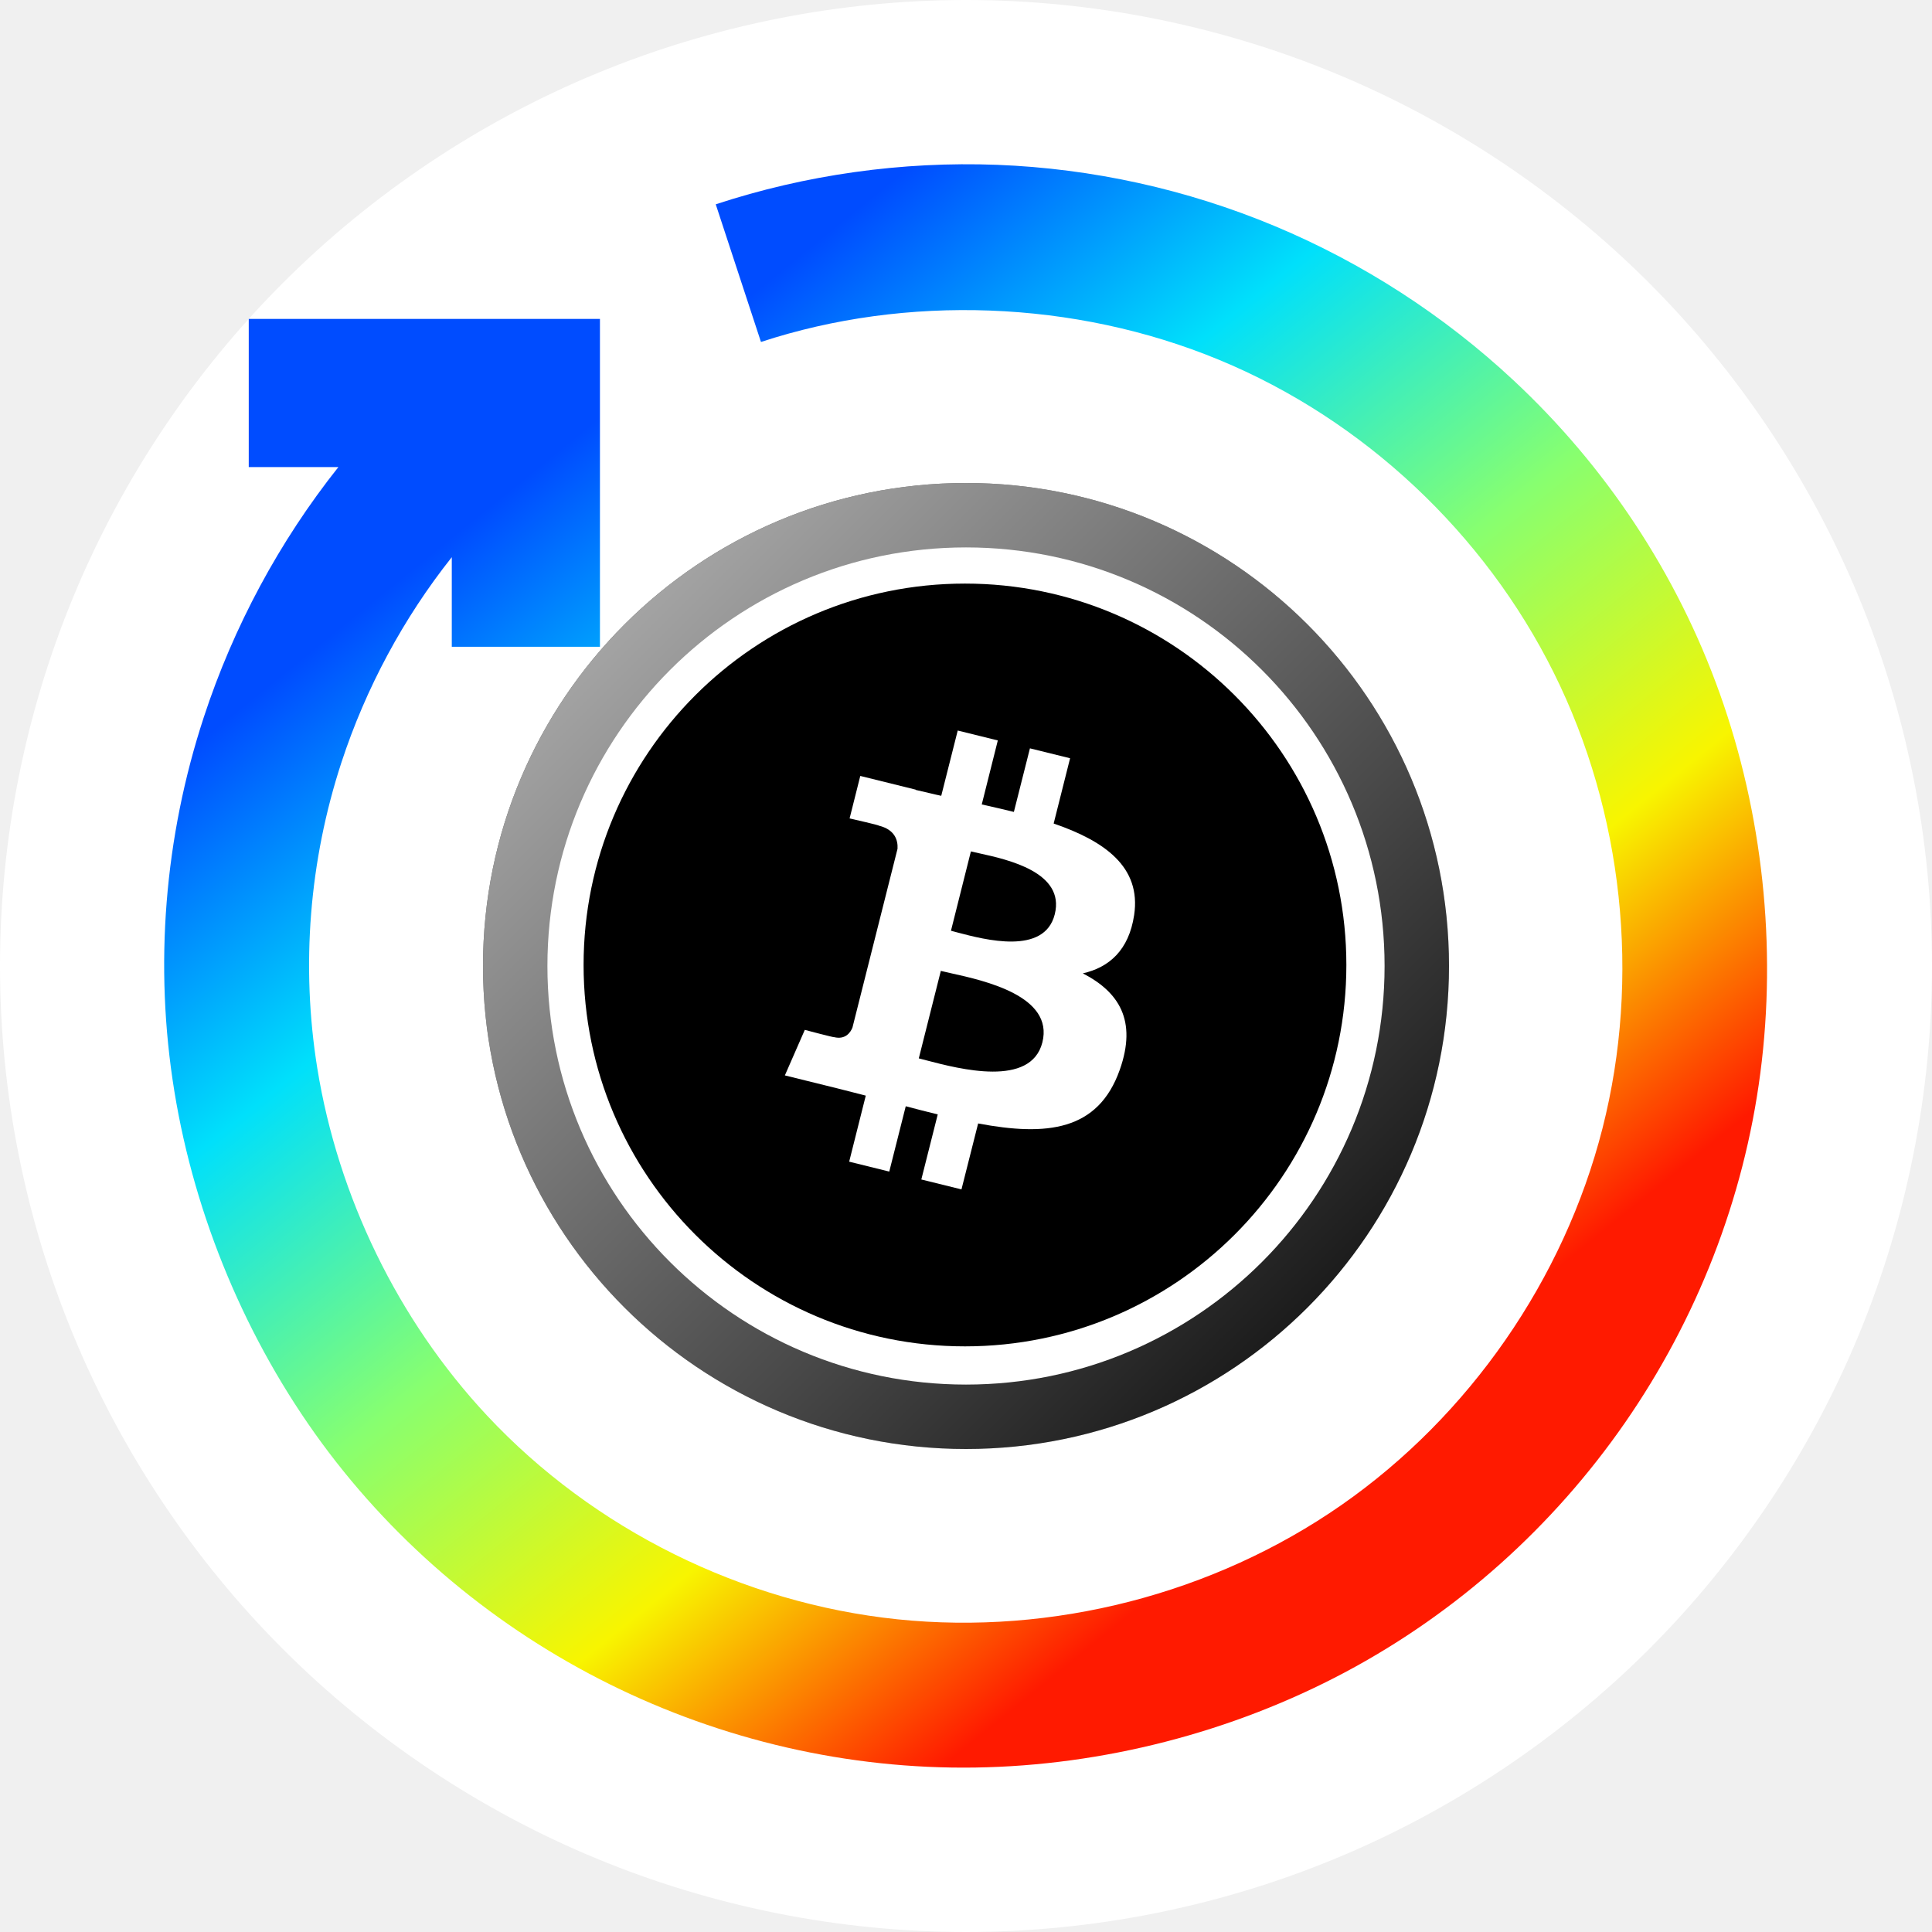
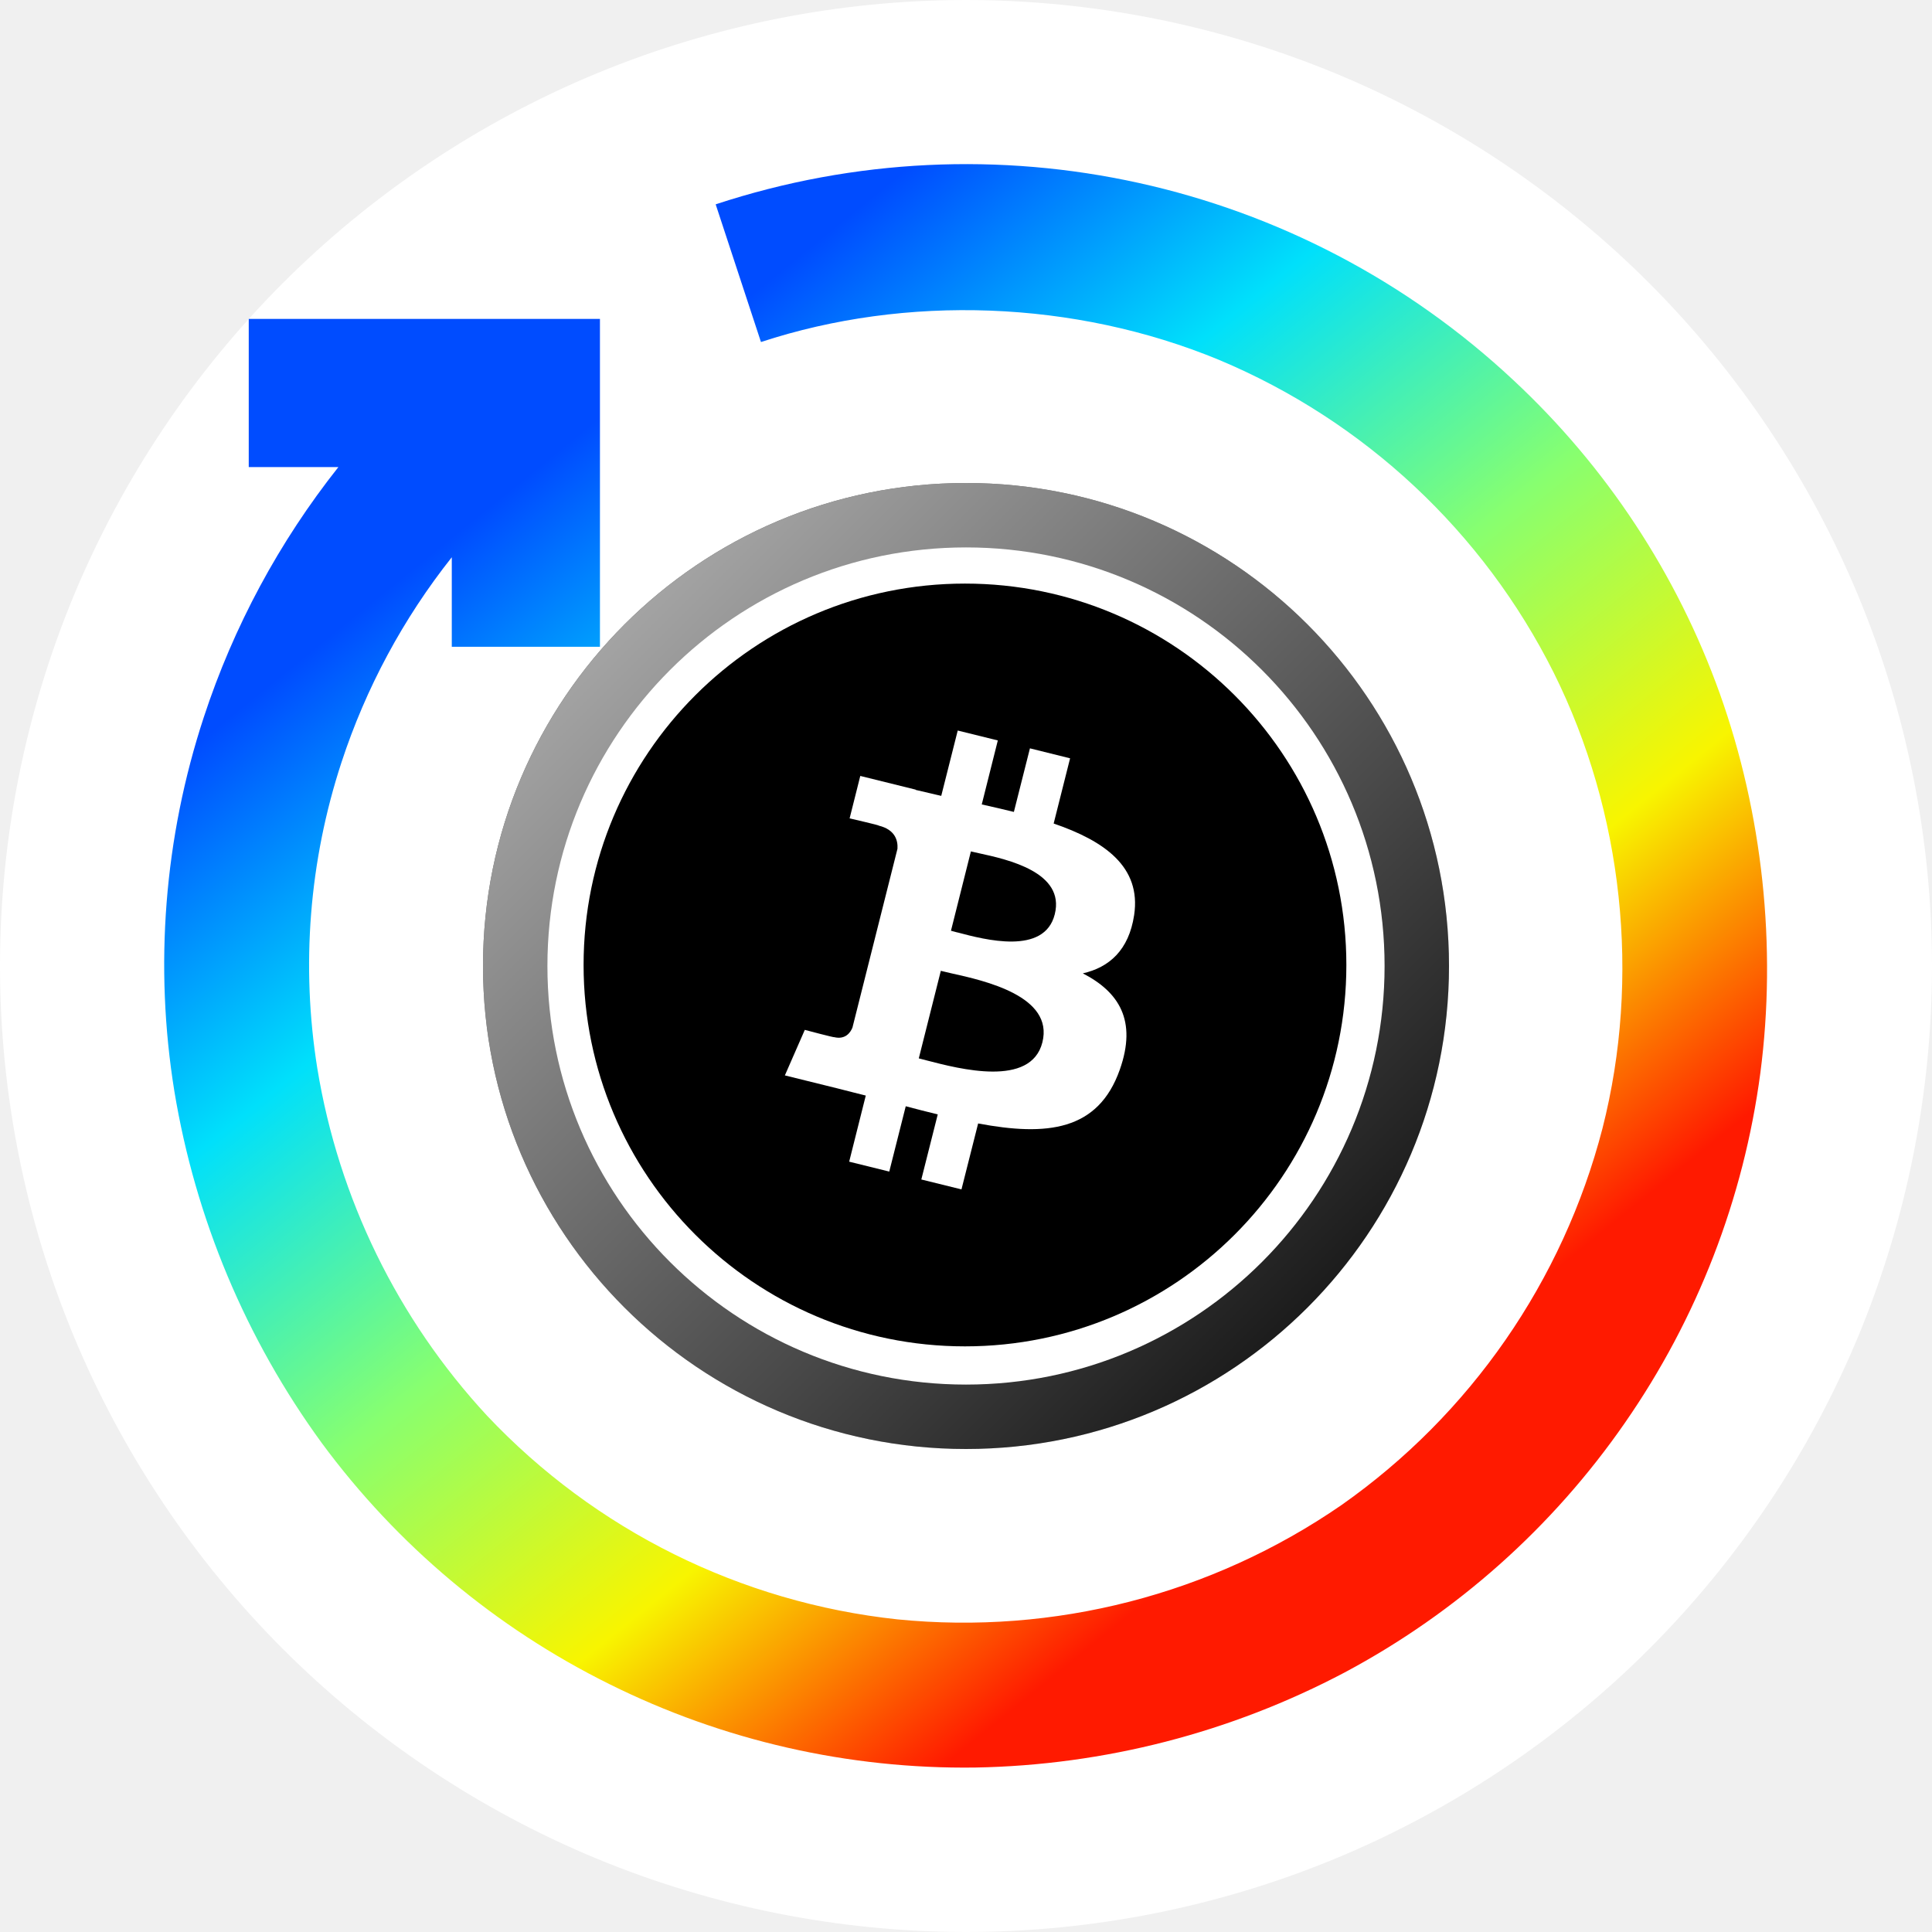
- <svg xmlns="http://www.w3.org/2000/svg" width="32" height="32" viewBox="0 0 32 32" fill="none">
-   <path fill-rule="evenodd" clip-rule="evenodd" d="M32 16C32 13.906 31.583 11.812 30.782 9.877C29.98 7.942 28.794 6.167 27.314 4.686C25.833 3.205 24.058 2.019 22.123 1.218C20.188 0.417 18.094 -6.48499e-05 16 -6.48499e-05C13.906 -6.48499e-05 11.812 0.417 9.877 1.218C7.942 2.019 6.167 3.205 4.686 4.686C3.205 6.167 2.019 7.942 1.218 9.877C0.416 11.812 0 13.906 0 16C0 18.094 0.416 20.188 1.218 22.123C2.019 24.058 3.205 25.833 4.686 27.314C6.167 28.794 7.942 29.981 9.877 30.782C11.812 31.583 13.906 32 16 32C18.094 32 20.188 31.583 22.123 30.782C24.058 29.981 25.833 28.794 27.314 27.314C28.794 25.833 29.98 24.058 30.782 22.123C31.583 20.188 32 18.094 32 16Z" fill="white" />
-   <path fill-rule="evenodd" clip-rule="evenodd" d="M11.855 3.384C13.345 2.894 14.938 2.67 16.516 2.73C18.094 2.791 19.658 3.136 21.113 3.744C22.568 4.352 23.915 5.223 25.067 6.298C26.592 7.719 27.775 9.498 28.485 11.487C29.195 13.476 29.431 15.676 29.157 17.771C28.884 19.866 28.1 21.855 26.914 23.566C25.728 25.277 24.14 26.708 22.275 27.7C20.409 28.692 18.266 29.244 16.154 29.276C14.042 29.308 11.96 28.82 10.095 27.895C8.231 26.97 6.583 25.606 5.332 23.904C4.082 22.201 3.227 20.159 2.888 18.075C2.549 15.991 2.725 13.865 3.375 11.881C3.866 10.382 4.628 8.964 5.605 7.736H4.12V5.282H9.937V10.713H7.483V9.229C6.683 10.236 6.059 11.397 5.656 12.626C5.124 14.251 4.981 15.995 5.256 17.697C5.599 19.814 6.589 21.865 8.067 23.446C9.834 25.336 12.3 26.554 14.866 26.821C17.432 27.087 20.099 26.403 22.217 24.929C24.335 23.454 25.905 21.19 26.542 18.69C27.179 16.189 26.884 13.452 25.735 11.142C24.586 8.832 22.584 6.948 20.189 5.959C17.795 4.969 15.008 4.874 12.604 5.664L11.855 3.384Z" fill="url(#paint0_linear)" />
-   <path d="M15.704 21.139C15.191 21.1 14.71 20.992 14.259 20.817C13.808 20.632 13.419 20.393 13.091 20.101C12.763 19.808 12.502 19.472 12.307 19.092C12.113 18.712 12.01 18.297 12 17.849H13.89C13.911 18.326 14.085 18.726 14.413 19.048C14.751 19.36 15.181 19.54 15.704 19.589V16.694L14.981 16.591C14.152 16.484 13.491 16.187 12.999 15.7C12.517 15.212 12.277 14.593 12.277 13.843C12.277 13.453 12.369 13.087 12.553 12.746C12.738 12.395 12.989 12.088 13.306 11.825C13.624 11.552 13.988 11.332 14.397 11.167C14.814 11.002 15.254 10.898 15.704 10.86V9.5H16.825V10.889C17.286 10.947 17.712 11.065 18.101 11.24C18.49 11.406 18.828 11.62 19.115 11.883C19.402 12.146 19.627 12.449 19.791 12.79C19.965 13.131 20.063 13.496 20.083 13.886H18.193C18.173 13.536 18.034 13.233 17.778 12.98C17.532 12.717 17.215 12.536 16.825 12.439V15.115L17.348 15.188C17.737 15.246 18.106 15.349 18.454 15.495C18.803 15.641 19.105 15.831 19.361 16.065C19.627 16.299 19.832 16.582 19.976 16.913C20.129 17.235 20.206 17.6 20.206 18.01C20.206 18.448 20.119 18.848 19.945 19.209C19.781 19.559 19.545 19.871 19.238 20.144C18.941 20.408 18.582 20.627 18.162 20.802C17.753 20.968 17.307 21.075 16.825 21.124V22.63H15.704V21.139V21.139ZM16.825 19.574C17.307 19.496 17.681 19.33 17.947 19.077C18.214 18.814 18.347 18.482 18.347 18.083C18.347 17.712 18.219 17.439 17.963 17.264C17.706 17.079 17.415 16.957 17.087 16.898L16.825 16.855V19.574V19.574ZM15.704 12.395C15.273 12.454 14.905 12.605 14.597 12.848C14.3 13.082 14.152 13.399 14.152 13.799C14.152 14.14 14.249 14.398 14.443 14.574C14.648 14.739 14.915 14.847 15.242 14.895L15.704 14.968V12.395V12.395Z" fill="black" />
-   <circle cx="16" cy="16" r="8" fill="black" />
-   <circle cx="16" cy="16" r="8" fill="url(#paint1_linear)" fill-opacity="0.75" />
-   <circle cx="16" cy="16" r="6.933" fill="white" />
-   <circle cx="15.983" cy="15.983" r="6.317" fill="black" />
-   <path fill-rule="evenodd" clip-rule="evenodd" d="M18.785 15.156C18.905 14.357 18.291 13.928 17.452 13.64L17.724 12.559L17.059 12.395L16.793 13.448C16.619 13.405 16.439 13.364 16.261 13.324L16.527 12.264L15.863 12.1L15.59 13.181L15.499 13.161L15.499 13.161C15.386 13.135 15.275 13.109 15.165 13.083L15.167 13.079L14.249 12.852L14.072 13.556L14.078 13.557C14.135 13.57 14.565 13.668 14.555 13.675C14.824 13.741 14.874 13.918 14.866 14.058L14.119 17.021C14.086 17.102 14.002 17.224 13.814 17.178C13.821 17.188 13.355 17.065 13.33 17.058L13 17.812L13.866 18.026C13.959 18.049 14.05 18.072 14.141 18.096L14.141 18.096C14.208 18.113 14.274 18.13 14.34 18.147L14.065 19.241L14.729 19.405L15.002 18.323C15.183 18.371 15.359 18.416 15.532 18.458L15.26 19.536L15.925 19.7L16.201 18.608C17.334 18.821 18.188 18.735 18.547 17.719C18.836 16.901 18.532 16.43 17.935 16.122C18.37 16.023 18.697 15.74 18.785 15.156ZM15.349 17.564L15.349 17.564C15.3 17.551 15.255 17.54 15.218 17.53L15.583 16.081C15.629 16.092 15.684 16.104 15.748 16.119C16.31 16.243 17.457 16.498 17.265 17.265C17.076 18.015 15.892 17.706 15.349 17.564ZM15.859 15.445C16.311 15.564 17.299 15.826 17.47 15.144C17.646 14.446 16.687 14.236 16.218 14.133C16.166 14.121 16.119 14.111 16.081 14.102L15.751 15.416C15.782 15.424 15.818 15.434 15.859 15.445Z" fill="white" />
+ <svg fill="none" viewBox="0 0 32 32">
+   <path fill="#fff" fill-rule="evenodd" d="M32 16c0-2.094-.417-4.188-1.218-6.123a16.058 16.058 0 00-3.468-5.19 16.051 16.051 0 00-5.191-3.47A16.054 16.054 0 0016 0c-2.094 0-4.188.417-6.123 1.218a16.055 16.055 0 00-5.19 3.468 16.05 16.05 0 00-3.47 5.191A16.049 16.049 0 000 16c0 2.094.416 4.188 1.218 6.123a16.056 16.056 0 003.468 5.19 16.055 16.055 0 005.19 3.469A16.056 16.056 0 0016 32c2.094 0 4.188-.417 6.123-1.218a16.051 16.051 0 005.19-3.468 16.063 16.063 0 003.47-5.191A16.054 16.054 0 0032 16z" clip-rule="evenodd" />
+   <path fill="url(#paint0_linear)" fill-rule="evenodd" d="M11.855 3.384a13.267 13.267 0 0113.213 2.914 13.155 13.155 0 013.417 5.189c.71 1.99.946 4.19.672 6.284a13.194 13.194 0 01-2.243 5.795 13.207 13.207 0 01-4.64 4.134 13.622 13.622 0 01-6.12 1.576 13.207 13.207 0 01-6.059-1.381 13.19 13.19 0 01-4.763-3.991 13.662 13.662 0 01-2.444-5.83 13.13 13.13 0 01.487-6.193 13.392 13.392 0 012.23-4.145H4.12V5.282h5.817v5.431H7.483V9.23a10.961 10.961 0 00-1.827 3.397 10.787 10.787 0 00-.4 5.07 11.107 11.107 0 002.81 5.75 10.952 10.952 0 006.8 3.375 11.023 11.023 0 007.351-1.892 10.999 10.999 0 004.325-6.24c.637-2.5.342-5.237-.807-7.547a10.919 10.919 0 00-5.546-5.183c-2.394-.99-5.181-1.085-7.585-.295l-.75-2.28z" clip-rule="evenodd" />
+   <path fill="#000" d="M15.704 21.139a5.007 5.007 0 01-1.445-.322 4.045 4.045 0 01-1.168-.716 3.45 3.45 0 01-.784-1.01A2.83 2.83 0 0112 17.85h1.89c.02.477.195.877.523 1.199.338.312.768.492 1.29.54v-2.894l-.722-.103c-.83-.107-1.49-.404-1.982-.892-.482-.487-.722-1.106-.722-1.856 0-.39.092-.756.276-1.097.185-.351.436-.658.753-.921a3.907 3.907 0 011.091-.658 4.629 4.629 0 011.307-.307V9.5h1.121v1.389a4.45 4.45 0 011.276.35c.39.167.727.381 1.014.644.287.264.512.566.676.907.174.341.272.707.292 1.096h-1.89a1.348 1.348 0 00-.415-.906 1.9 1.9 0 00-.953-.541v2.676l.523.073c.39.058.758.16 1.106.307.349.146.65.336.907.57.266.234.471.517.615.848.153.322.23.687.23 1.097 0 .438-.087.838-.261 1.199-.164.35-.4.662-.707.935a3.834 3.834 0 01-1.076.658c-.41.166-.855.273-1.337.322v1.506h-1.121v-1.491zm1.121-1.565c.482-.078.856-.244 1.122-.497.267-.263.4-.595.4-.994 0-.37-.128-.644-.384-.819a2.103 2.103 0 00-.876-.366l-.262-.043v2.72zm-1.121-7.179c-.43.059-.8.21-1.107.453-.297.234-.445.551-.445.95 0 .342.097.6.291.776.205.165.472.273.8.321l.46.073v-2.573z" />
+   <circle cx="16" cy="16" r="8" fill="#000" />
+   <circle cx="16" cy="16" r="8" fill="url(#paint1_linear)" fill-opacity=".75" />
+   <circle cx="16" cy="16" r="6.933" fill="#fff" />
+   <circle cx="15.983" cy="15.983" r="6.317" fill="#000" />
+   <path fill="#fff" fill-rule="evenodd" d="M18.785 15.156c.12-.8-.494-1.228-1.333-1.516l.272-1.08-.665-.165-.266 1.053a25.396 25.396 0 00-.532-.124l.266-1.06-.664-.164-.273 1.082-.091-.021a27.99 27.99 0 01-.334-.078l.002-.004-.918-.227-.177.704h.006c.057.014.487.112.477.119.269.066.319.243.31.383l-.746 2.963c-.033.081-.117.203-.305.157.007.01-.46-.113-.484-.12l-.33.754.866.214.275.07.199.05-.275 1.095.664.164.273-1.082c.181.048.357.093.53.135l-.272 1.078.665.164.276-1.092c1.133.213 1.987.127 2.346-.89.289-.817-.015-1.288-.612-1.596.435-.099.762-.382.85-.966zm-3.436 2.408a8.962 8.962 0 00-.131-.034l.365-1.45c.046.012.101.024.165.039.562.124 1.71.38 1.517 1.146-.189.75-1.373.44-1.916.299zm.51-2.12c.452.12 1.44.382 1.611-.3.176-.698-.783-.909-1.252-1.011l-.137-.031-.33 1.314.108.029z" clip-rule="evenodd" />
  <defs>
-     <linearGradient id="paint0_linear" x1="2.043" y1="13.297" x2="15.222" y2="29.576" gradientUnits="userSpaceOnUse">
+     <linearGradient id="paint0_linear" x1="2.043" x2="15.222" y1="13.297" y2="29.576" gradientUnits="userSpaceOnUse">
      <stop stop-color="#004CFF" />
-       <stop offset="0.252" stop-color="#00E0FB" />
-       <stop offset="0.506" stop-color="#87FF70" />
-       <stop offset="0.755" stop-color="#F8F500" />
+       <stop offset=".252" stop-color="#00E0FB" />
+       <stop offset=".506" stop-color="#87FF70" />
+       <stop offset=".755" stop-color="#F8F500" />
      <stop offset="1" stop-color="#FF1A00" />
    </linearGradient>
-     <linearGradient id="paint1_linear" x1="8" y1="8" x2="24" y2="24" gradientUnits="userSpaceOnUse">
-       <stop stop-color="white" />
-       <stop offset="1" stop-color="white" stop-opacity="0" />
+     <linearGradient id="paint1_linear" x1="8" x2="24" y1="8" y2="24" gradientUnits="userSpaceOnUse">
+       <stop stop-color="#fff" />
+       <stop offset="1" stop-color="#fff" stop-opacity="0" />
    </linearGradient>
  </defs>
</svg>
